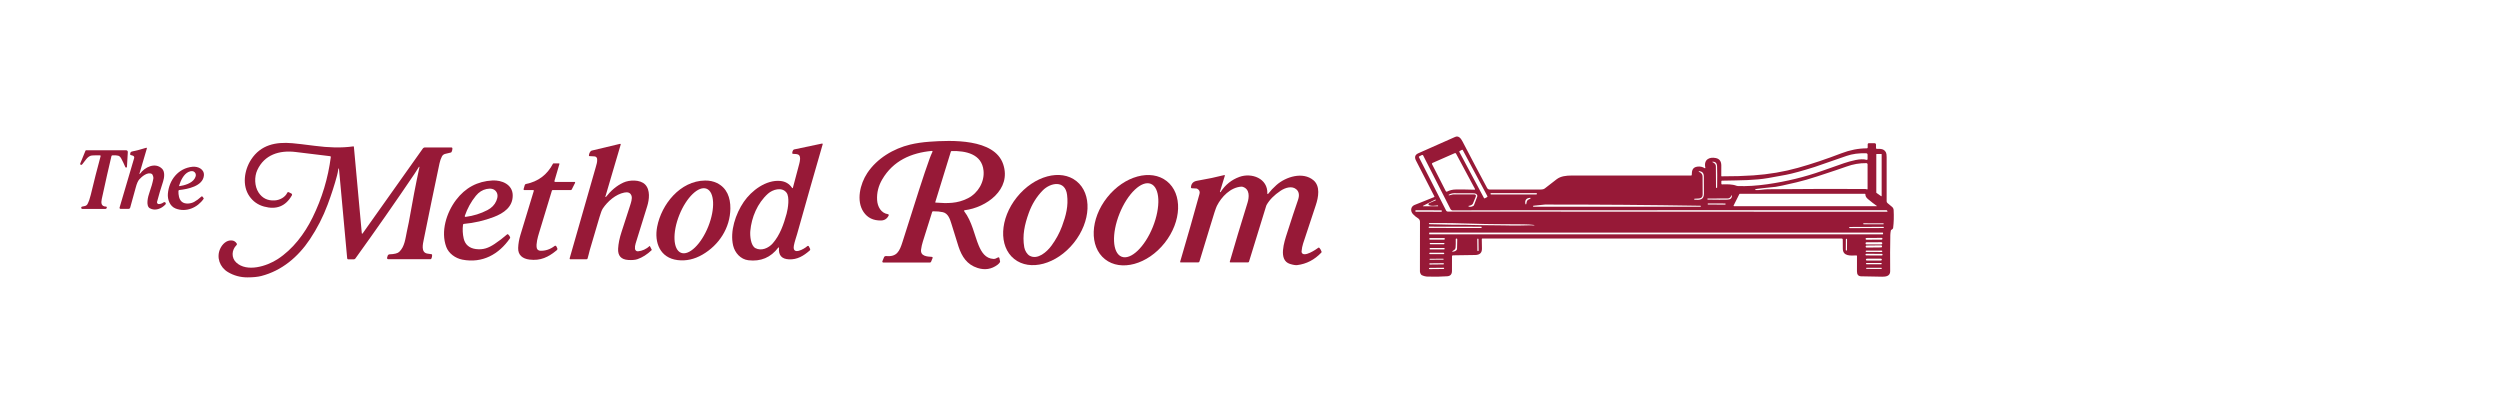
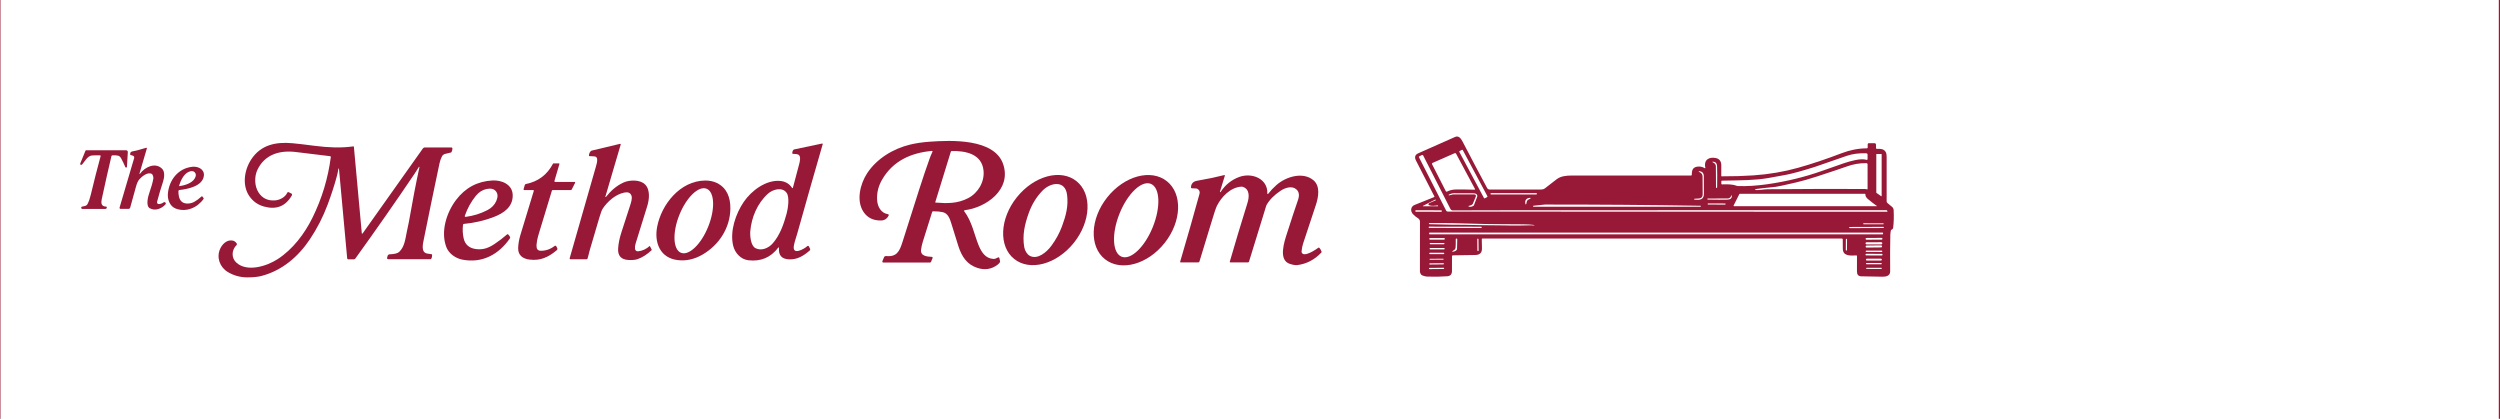
<svg xmlns="http://www.w3.org/2000/svg" version="1.1" viewBox="0.00 0.00 2322.00 389.00">
+   <path fill="#971937" d="   M 0.45 0.00   L 0.45 389.00   L 0.00 389.00   L 0.00 0.00   L 0.45 0.00   Z" />
+   <path fill="#971937" d="   M 2322.00 0.00   L 2322.00 389.00   L 2320.88 389.00   L 2320.89 0.00   L 2322.00 0.00   Z" />
  <path fill="#971937" d="   M 1583.94 155.76   C 1582.23 148.40 1587.43 145.47 1593.70 146.81   Q 1598.66 147.86 1598.74 153.53   Q 1598.84 160.70 1598.72 163.38   A 0.37 0.37 0.0 0 0 1599.09 163.77   Q 1615.35 163.81 1628.48 162.90   Q 1650.27 161.39 1669.92 155.89   Q 1689.08 150.53 1710.31 142.37   Q 1722.22 137.79 1733.98 137.77   A 0.74 0.73 -0.4 0 0 1734.71 137.04   L 1734.71 134.05   A 1.04 1.04 0.0 0 1 1735.75 133.01   L 1741.13 133.01   A 1.31 1.31 0.0 0 1 1742.44 134.32   L 1742.44 137.57   A 0.68 0.68 0.0 0 0 1743.12 138.25   C 1746.66 138.24 1749.85 138.02 1751.71 141.64   Q 1752.30 142.78 1752.31 145.95   Q 1752.40 166.05 1752.32 186.93   A 2.14 2.13 20.1 0 0 1753.10 188.60   L 1757.35 192.15   A 4.10 4.10 0.0 0 1 1758.81 195.06   Q 1759.29 204.09 1758.35 211.60   A 1.72 1.67 -21.8 0 1 1757.94 212.52   Q 1757.44 213.10 1756.81 213.39   A 1.10 1.08 83.6 0 0 1756.21 214.16   Q 1755.77 216.42 1755.73 218.25   Q 1755.41 233.99 1755.59 252.00   C 1755.63 256.43 1751.55 257.04 1748.26 257.01   Q 1735.74 256.90 1728.57 256.63   Q 1724.67 256.49 1724.74 251.96   Q 1724.85 245.05 1724.77 237.79   A 0.56 0.56 0.0 0 0 1724.18 237.23   C 1719.04 237.44 1711.73 238.19 1711.61 231.15   Q 1711.51 224.94 1711.55 222.41   A 0.87 0.87 0.0 0 0 1710.68 221.53   L 1376.85 221.53   A 0.56 0.55 -0.5 0 0 1376.29 222.09   Q 1376.31 226.60 1376.43 230.77   Q 1376.60 236.67 1370.34 236.84   Q 1360.45 237.11 1349.51 237.15   A 0.90 0.90 0.0 0 0 1348.61 238.05   Q 1348.57 250.49 1348.59 251.50   Q 1348.65 256.28 1344.20 256.60   Q 1336.70 257.15 1326.26 256.93   Q 1323.27 256.87 1320.58 255.57   A 1.95 1.84 83.6 0 1 1319.85 254.95   Q 1318.84 253.52 1318.83 252.14   Q 1318.74 234.07 1318.88 205.96   A 3.75 3.74 15.7 0 0 1317.06 202.73   Q 1314.73 201.35 1312.38 198.90   C 1309.75 196.16 1310.20 191.90 1313.71 190.42   Q 1321.40 187.18 1332.06 183.05   A 0.42 0.41 -24.3 0 0 1332.28 182.48   Q 1321.53 161.32 1315.22 149.23   Q 1312.65 144.31 1317.51 142.27   Q 1321.48 140.61 1351.48 127.20   C 1354.73 125.75 1356.84 128.43 1358.40 131.42   Q 1370.32 154.34 1381.23 174.61   A 2.66 2.66 0.0 0 0 1383.61 176.02   Q 1385.61 175.99 1431.04 176.01   Q 1433.58 176.02 1434.92 174.94   Q 1440.79 170.25 1445.91 166.42   C 1449.65 163.60 1454.73 163.04 1459.76 163.03   Q 1529.16 162.94 1570.74 163.02   A 0.56 0.56 0.0 0 0 1571.31 162.46   C 1571.34 158.39 1571.98 155.34 1576.68 154.75   Q 1580.26 154.31 1583.32 156.21   A 0.42 0.41 -80.8 0 0 1583.94 155.76   Z   M 1358.65 139.417   A 0.61 0.61 0.0 0 0 1357.824 139.166   L 1355.707 140.297   A 0.61 0.61 0.0 0 0 1355.457 141.122   L 1378.31 183.923   A 0.61 0.61 0.0 0 0 1379.136 184.174   L 1381.253 183.043   A 0.61 0.61 0.0 0 0 1381.503 182.218   L 1358.65 139.417   Z   M 1369.98 175.53   L 1352.38 142.70   A 0.97 0.96 -25.8 0 0 1351.14 142.27   L 1330.43 151.38   A 0.78 0.77 -25.3 0 0 1330.05 152.43   L 1342.83 177.51   A 0.94 0.93 -26.7 0 0 1344.09 177.92   Q 1347.78 176.05 1352.25 175.99   Q 1359.80 175.90 1369.56 176.20   A 0.46 0.46 0.0 0 0 1369.98 175.53   Z   M 1734.60 143.61   A 1.24 1.24 0.0 0 0 1733.40 142.37   Q 1723.11 142.01 1715.04 144.82   Q 1687.05 154.56 1685.56 155.04   Q 1667.99 160.59 1658.90 162.35   Q 1650.23 164.02 1642.23 165.38   C 1629.64 167.53 1617.73 167.44 1599.35 167.81   A 0.57 0.57 0.0 0 0 1598.79 168.38   L 1598.79 170.68   A 0.58 0.58 0.0 0 0 1599.38 171.26   C 1604.07 171.15 1608.70 170.96 1612.94 172.56   A 3.93 3.90 56.0 0 0 1614.20 172.81   Q 1626.48 173.24 1641.42 171.12   Q 1668.08 167.33 1692.25 158.75   Q 1710.15 152.39 1712.77 151.55   C 1718.92 149.57 1728.32 146.75 1733.64 148.47   A 0.74 0.73 -80.9 0 0 1734.60 147.77   L 1734.60 143.61   Z   M 1743.03 143.01   A 0.32 0.32 0.0 0 0 1742.71 143.33   L 1742.71 178.87   A 0.32 0.32 0.0 0 0 1742.85 179.14   L 1747.18 182.20   A 0.32 0.32 0.0 0 0 1747.68 181.94   L 1747.68 143.33   A 0.32 0.32 0.0 0 0 1747.36 143.01   L 1743.03 143.01   Z   M 1406.46 196.55   L 1752.77 196.67   A 0.33 0.33 0.0 0 0 1753.07 196.19   L 1752.84 195.74   A 0.97 0.96 76.4 0 0 1751.98 195.21   L 1405.54 195.30   L 1349.34 195.43   A 2.45 2.44 76.5 0 1 1347.16 194.09   L 1321.82 144.35   A 0.85 0.84 62.7 0 0 1320.68 143.98   L 1318.11 145.28   A 0.52 0.52 0.0 0 0 1317.89 145.98   L 1343.11 195.49   A 1.93 1.90 -13.3 0 0 1344.82 196.53   L 1406.46 196.55   Z   M 1590.56 150.23   A 0.17 0.17 0.0 0 0 1590.50 150.56   Q 1593.76 152.03 1593.70 154.35   Q 1593.62 156.88 1593.83 174.18   A 0.32 0.32 0.0 0 0 1594.15 174.50   L 1594.51 174.50   A 0.37 0.37 0.0 0 0 1594.88 174.13   Q 1595.06 160.88 1594.83 154.53   Q 1594.67 150.02 1590.56 150.23   Z   M 1630.59 176.52   C 1633.69 176.83 1638.16 175.82 1641.79 175.78   Q 1686.90 175.35 1732.23 175.52   C 1732.94 175.53 1733.46 175.75 1734.09 175.90   A 0.42 0.42 0.0 0 0 1734.61 175.49   L 1734.61 152.70   A 1.20 1.19 0.5 0 0 1733.43 151.51   Q 1724.03 151.42 1715.13 154.67   Q 1708.76 157.00 1687.79 163.85   Q 1676.98 167.38 1668.68 169.33   Q 1652.17 173.20 1649.25 173.52   C 1641.30 174.40 1630.76 175.32 1630.31 175.82   A 0.42 0.42 0.0 0 0 1630.59 176.52   Z   M 1577.91 159.57   Q 1581.36 160.89 1581.34 164.05   Q 1581.30 172.72 1581.43 180.42   C 1581.52 185.39 1576.80 184.16 1573.93 184.58   A 0.44 0.44 0.0 0 0 1573.96 185.46   C 1578.36 185.79 1582.57 185.93 1582.59 180.00   Q 1582.62 171.89 1582.52 163.73   Q 1582.46 159.16 1578.02 159.02   A 0.29 0.28 56.4 0 0 1577.91 159.57   Z   M 1427.51 179.98   A 0.62 0.62 0.0 0 0 1426.89 179.36   L 1384.97 179.36   A 0.62 0.62 0.0 0 0 1384.35 179.98   L 1384.35 180.02   A 0.62 0.62 0.0 0 0 1384.97 180.64   L 1426.89 180.64   A 0.62 0.62 0.0 0 0 1427.51 180.02   L 1427.51 179.98   Z   M 1364.08 191.84   Q 1366.15 192.55 1368.39 191.27   A 1.50 1.45 -6.0 0 0 1369.07 190.46   Q 1369.86 188.07 1371.91 183.03   C 1372.80 180.85 1370.92 179.64 1368.99 179.54   Q 1366.23 179.40 1350.56 179.47   C 1348.71 179.48 1347.15 180.02 1345.70 180.83   A 0.34 0.34 0.0 0 0 1345.95 181.46   L 1349.29 180.62   A 2.37 2.33 37.4 0 1 1349.86 180.55   L 1369.43 180.55   A 1.42 1.42 0.0 0 1 1370.74 182.51   L 1368.05 189.08   A 1.93 1.80 -12.8 0 1 1367.65 189.67   Q 1366.50 190.85 1364.14 191.19   A 0.34 0.34 0.0 0 0 1364.08 191.84   Z   M 1743.17 191.24   Q 1739.50 188.72 1734.87 184.83   Q 1732.50 182.85 1732.57 180.48   A 0.48 0.47 -89.4 0 0 1732.10 179.99   L 1616.06 179.99   A 0.69 0.68 -76.6 0 0 1615.45 180.37   L 1610.16 190.91   A 0.41 0.40 -76.8 0 0 1610.52 191.50   L 1743.09 191.50   A 0.14 0.14 0.0 0 0 1743.17 191.24   Z   M 1608.58 181.43   A 0.16 0.16 0.0 0 0 1608.27 181.37   Q 1606.88 184.42 1604.71 184.35   Q 1602.35 184.26 1586.15 184.38   A 0.30 0.30 0.0 0 0 1585.85 184.68   L 1585.85 185.02   A 0.35 0.35 0.0 0 0 1586.19 185.37   Q 1598.60 185.59 1604.54 185.41   Q 1608.76 185.28 1608.58 181.43   Z   M 1417.34 185.37   Q 1416.23 186.83 1416.79 189.48   A 0.42 0.42 0.0 0 0 1417.61 189.45   Q 1417.96 187.00 1418.52 186.26   Q 1419.08 185.52 1421.34 184.53   A 0.42 0.42 0.0 0 0 1421.15 183.73   Q 1418.45 183.91 1417.34 185.37   Z   M 1321.78 191.58   L 1335.55 191.58   A 0.15 0.15 0.0 0 0 1335.70 191.43   L 1335.70 191.17   A 0.39 0.39 0.0 0 0 1335.27 190.78   C 1332.34 191.11 1329.87 191.58 1327.34 190.59   A 1.01 1.01 0.0 0 1 1327.31 188.73   L 1333.51 186.04   A 0.13 0.13 0.0 0 0 1333.58 185.88   L 1333.47 185.58   A 0.34 0.33 -23.4 0 0 1333.01 185.40   L 1321.69 191.17   A 0.22 0.21 -58.1 0 0 1321.78 191.58   Z   M 1602.76 189.495   A 0.48 0.48 0.0 0 0 1602.281 189.014   L 1586.541 188.986   A 0.48 0.48 0.0 0 0 1586.06 189.465   L 1586.06 189.505   A 0.48 0.48 0.0 0 0 1586.539 189.986   L 1602.279 190.014   A 0.48 0.48 0.0 0 0 1602.76 189.535   L 1602.76 189.495   Z   M 1579.68 191.35   A 0.24 0.24 0.0 0 0 1579.44 191.11   Q 1508.03 189.95 1435.00 189.99   Q 1433.89 189.99 1424.31 191.07   A 0.41 0.40 86.9 0 0 1423.95 191.48   L 1423.95 191.82   A 0.18 0.17 90.0 0 0 1424.12 192.00   L 1579.53 192.00   A 0.15 0.15 0.0 0 0 1579.68 191.85   L 1579.68 191.35   Z   M 1339.24 195.992   A 0.65 0.65 0.0 0 0 1338.591 195.34   L 1315.151 195.299   A 0.65 0.65 0.0 0 0 1314.5 195.948   L 1314.5 196.008   A 0.65 0.65 0.0 0 0 1315.149 196.66   L 1338.589 196.701   A 0.65 0.65 0.0 0 0 1339.24 196.052   L 1339.24 195.992   Z   M 1425.12 209.09   Q 1425.02 208.99 1424.18 208.87   Q 1420.96 208.42 1414.75 208.35   C 1396.65 208.14 1384.22 208.34 1367.09 207.71   Q 1347.60 206.99 1327.41 207.19   A 0.28 0.28 0.0 0 0 1327.16 207.61   L 1327.48 208.21   A 0.07 0.05 69.7 0 0 1327.53 208.24   Q 1337.68 208.37 1347.85 208.70   C 1354.26 208.92 1359.03 208.61 1364.48 208.91   Q 1367.27 209.07 1376.96 209.14   Q 1393.10 209.26 1396.69 209.35   Q 1406.14 209.60 1410.80 209.48   Q 1424.31 209.13 1424.93 209.37   A 0.17 0.17 0.0 0 0 1425.12 209.09   Z   M 1749.53 207.797   A 0.37 0.37 0.0 0 0 1749.161 207.426   L 1730.941 207.394   A 0.37 0.37 0.0 0 0 1730.57 207.763   L 1730.57 207.904   A 0.37 0.37 0.0 0 0 1730.939 208.274   L 1749.159 208.306   A 0.37 0.37 0.0 0 0 1749.53 207.936   L 1749.53 207.797   Z   M 1376.22 211.163   A 0.59 0.59 0.0 0 0 1375.631 210.572   L 1327.531 210.488   A 0.59 0.59 0.0 0 0 1326.94 211.077   L 1326.94 211.117   A 0.59 0.59 0.0 0 0 1327.529 211.708   L 1375.629 211.792   A 0.59 0.59 0.0 0 0 1376.22 211.203   L 1376.22 211.163   Z   M 1749.75 211.234   A 0.53 0.53 0.0 0 0 1749.218 210.706   L 1718.018 210.815   A 0.53 0.53 0.0 0 0 1717.49 211.346   L 1717.49 211.366   A 0.53 0.53 0.0 0 0 1718.022 211.894   L 1749.222 211.786   A 0.53 0.53 0.0 0 0 1749.75 211.254   L 1749.75 211.234   Z   M 1748.98 216.45   A 0.43 0.43 0.0 0 0 1748.55 216.02   L 1327.83 216.02   A 0.43 0.43 0.0 0 0 1327.40 216.45   L 1327.40 217.23   A 0.43 0.43 0.0 0 0 1327.83 217.66   L 1748.55 217.66   A 0.43 0.43 0.0 0 0 1748.98 217.23   L 1748.98 216.45   Z   M 1342 221.827   A 0.71 0.71 0.0 0 0 1341.289 221.119   L 1328.189 221.141   A 0.71 0.71 0.0 0 0 1327.48 221.853   L 1327.48 221.893   A 0.71 0.71 0.0 0 0 1328.191 222.601   L 1341.291 222.579   A 0.71 0.71 0.0 0 0 1342 221.867   L 1342 221.827   Z   M 1748.449 221.705   A 0.78 0.78 0.0 0 0 1747.664 220.931   L 1733.524 221.029   A 0.78 0.78 0.0 0 0 1732.75 221.815   L 1732.751 221.895   A 0.78 0.78 0.0 0 0 1733.536 222.669   L 1747.676 222.571   A 0.78 0.78 0.0 0 0 1748.45 221.785   L 1748.449 221.705   Z   M 1349.05 233.86   Q 1352.20 233.45 1353.10 231.89   A 1.58 1.58 0.0 0 0 1353.30 231.16   L 1353.49 222.17   A 0.58 0.58 0.0 0 0 1352.91 221.58   L 1352.63 221.58   A 0.52 0.52 0.0 0 0 1352.11 222.11   Q 1352.18 227.14 1351.93 229.97   A 2.99 2.98 79.9 0 1 1350.23 232.41   Q 1349.71 232.66 1348.86 233.45   A 0.24 0.24 0.0 0 0 1349.05 233.86   Z   M 1373.206 222.164   A 0.54 0.54 0.0 0 0 1372.659 221.63   L 1372.619 221.631   A 0.54 0.54 0.0 0 0 1372.086 222.177   L 1372.214 232.676   A 0.54 0.54 0.0 0 0 1372.761 233.21   L 1372.801 233.209   A 0.54 0.54 0.0 0 0 1373.334 232.663   L 1373.206 222.164   Z   M 1715.535 222.284   A 0.53 0.53 0.0 0 0 1715.008 221.75   L 1714.988 221.75   A 0.53 0.53 0.0 0 0 1714.455 222.276   L 1714.385 232.216   A 0.53 0.53 0.0 0 0 1714.912 232.75   L 1714.932 232.75   A 0.53 0.53 0.0 0 0 1715.465 232.224   L 1715.535 222.284   Z   M 1748.26 225.953   A 0.98 0.98 0.0 0 0 1747.276 224.976   L 1733.697 225.024   A 0.98 0.98 0.0 0 0 1732.72 226.007   L 1732.72 226.047   A 0.98 0.98 0.0 0 0 1733.704 227.024   L 1747.283 226.976   A 0.98 0.98 0.0 0 0 1748.26 225.993   L 1748.26 225.953   Z   M 1341.63 226.26   A 0.56 0.56 0.0 0 0 1341.07 225.70   L 1328.45 225.70   A 0.56 0.56 0.0 0 0 1327.89 226.26   L 1327.89 226.30   A 0.56 0.56 0.0 0 0 1328.45 226.86   L 1341.07 226.86   A 0.56 0.56 0.0 0 0 1341.63 226.30   L 1341.63 226.26   Z   M 1748.039 228.79   A 0.90 0.90 0.0 0 0 1747.13 227.9   L 1733.71 228.04   A 0.90 0.90 0.0 0 0 1732.82 228.95   L 1732.821 229.05   A 0.90 0.90 0.0 0 0 1733.73 229.94   L 1747.15 229.8   A 0.90 0.90 0.0 0 0 1748.04 228.89   L 1748.039 228.79   Z   M 1341.75 230.81   A 0.46 0.46 0.0 0 0 1341.29 230.35   L 1328.31 230.35   A 0.46 0.46 0.0 0 0 1327.85 230.81   L 1327.85 231.19   A 0.46 0.46 0.0 0 0 1328.31 231.65   L 1341.29 231.65   A 0.46 0.46 0.0 0 0 1341.75 231.19   L 1341.75 230.81   Z   M 1748.29 233.374   A 0.60 0.60 0.0 0 0 1747.691 232.772   L 1733.451 232.748   A 0.60 0.60 0.0 0 0 1732.85 233.346   L 1732.85 233.406   A 0.60 0.60 0.0 0 0 1733.449 234.008   L 1747.689 234.032   A 0.60 0.60 0.0 0 0 1748.29 233.434   L 1748.29 233.374   Z   M 1341.43 235.37   A 0.62 0.62 0.0 0 0 1340.81 234.75   L 1328.11 234.75   A 0.62 0.62 0.0 0 0 1327.49 235.37   L 1327.49 235.41   A 0.62 0.62 0.0 0 0 1328.11 236.03   L 1340.81 236.03   A 0.62 0.62 0.0 0 0 1341.43 235.41   L 1341.43 235.37   Z   M 1748.53 236.488   A 0.70 0.70 0.0 0 0 1747.833 235.785   L 1733.373 235.735   A 0.70 0.70 0.0 0 0 1732.67 236.432   L 1732.67 236.532   A 0.70 0.70 0.0 0 0 1733.367 237.235   L 1747.827 237.285   A 0.70 0.70 0.0 0 0 1748.53 236.588   L 1748.53 236.488   Z   M 1340.85 240.726   A 0.42 0.42 0.0 0 0 1340.428 240.308   L 1328.148 240.372   A 0.42 0.42 0.0 0 0 1327.73 240.794   L 1327.73 240.814   A 0.42 0.42 0.0 0 0 1328.152 241.232   L 1340.432 241.168   A 0.42 0.42 0.0 0 0 1340.85 240.746   L 1340.85 240.726   Z   M 1747.87 241.097   A 0.84 0.84 0.0 0 0 1747.028 240.258   L 1733.869 240.281   A 0.84 0.84 0.0 0 0 1733.03 241.123   L 1733.03 241.163   A 0.84 0.84 0.0 0 0 1733.871 242.001   L 1747.032 241.978   A 0.84 0.84 0.0 0 0 1747.87 241.137   L 1747.87 241.097   Z   M 1747.75 244.873   A 0.57 0.57 0.0 0 0 1747.181 244.302   L 1733.681 244.278   A 0.57 0.57 0.0 0 0 1733.11 244.847   L 1733.11 244.887   A 0.57 0.57 0.0 0 0 1733.679 245.458   L 1747.179 245.482   A 0.57 0.57 0.0 0 0 1747.75 244.913   L 1747.75 244.873   Z   M 1341.099 244.979   A 0.53 0.53 0.0 0 0 1340.564 244.455   L 1328.065 244.585   A 0.53 0.53 0.0 0 0 1327.54 245.121   L 1327.541 245.161   A 0.53 0.53 0.0 0 0 1328.076 245.685   L 1340.575 245.554   A 0.53 0.53 0.0 0 0 1341.1 245.019   L 1341.099 244.979   Z   M 1341.319 249.236   A 0.55 0.55 0.0 0 0 1340.764 248.692   L 1327.764 248.828   A 0.55 0.55 0.0 0 0 1327.22 249.384   L 1327.221 249.424   A 0.55 0.55 0.0 0 0 1327.776 249.968   L 1340.776 249.832   A 0.55 0.55 0.0 0 0 1341.32 249.276   L 1341.319 249.236   Z   M 1747.83 249.233   A 0.50 0.50 0.0 0 0 1747.331 248.732   L 1733.751 248.708   A 0.50 0.50 0.0 0 0 1733.25 249.207   L 1733.25 249.247   A 0.50 0.50 0.0 0 0 1733.749 249.748   L 1747.329 249.772   A 0.50 0.50 0.0 0 0 1747.83 249.273   L 1747.83 249.233   Z" />
  <path fill="#971937" d="   M 824.77 198.95   A 0.85 0.84 17.5 0 1 825.40 200.15   Q 823.17 204.70 818.28 204.79   Q 807.59 204.99 802.11 196.94   C 795.05 186.54 798.85 170.83 805.52 160.74   C 814.49 147.17 829.85 137.98 845.50 134.25   Q 853.52 132.34 863.29 131.63   C 883.41 130.18 923.61 128.49 931.75 152.50   C 939.70 175.97 916.07 192.81 895.95 195.26   A 0.60 0.59 -22.3 0 0 895.55 196.21   C 902.83 205.64 905.22 219.01 909.00 227.98   C 911.61 234.16 915.23 240.14 922.82 240.50   Q 924.50 240.58 926.93 239.11   A 0.88 0.87 68.4 0 1 928.23 239.68   L 928.89 242.84   A 0.88 0.88 0.0 0 1 928.77 243.51   Q 927.79 244.96 926.46 245.95   Q 918.16 252.13 907.97 248.89   C 898.11 245.74 893.40 238.41 890.27 229.02   Q 888.64 224.14 883.69 207.89   C 882.34 203.46 880.63 198.20 875.73 197.07   Q 872.06 196.23 866.63 196.24   A 0.88 0.88 0.0 0 0 865.79 196.86   Q 861.48 210.80 857.14 224.39   Q 855.99 228.01 855.49 231.77   C 854.66 238.08 861.33 238.31 865.53 238.58   A 0.78 0.78 0.0 0 1 866.20 239.65   L 864.76 243.16   A 1.07 1.06 11.0 0 1 863.77 243.82   L 820.35 243.82   A 0.85 0.85 0.0 0 1 819.56 242.64   L 821.07 238.95   A 1.79 1.78 -76.3 0 1 822.87 237.85   C 832.97 238.72 835.44 233.67 838.37 224.34   Q 844.97 203.31 853.50 176.76   Q 859.36 158.53 863.40 147.39   Q 864.60 144.09 866.11 140.88   A 0.52 0.52 0.0 0 0 865.59 140.15   C 846.18 141.93 829.53 149.38 819.45 166.56   Q 814.05 175.74 814.66 185.79   C 815.02 191.91 818.28 197.97 824.77 198.95   Z   M 868.68 187.75   A 0.33 0.32 -80.1 0 0 868.97 188.17   C 879.85 188.95 889.03 189.25 899.10 184.09   C 908.40 179.33 914.55 168.98 913.51 158.51   C 911.97 142.85 896.76 140.00 883.92 140.28   A 0.85 0.84 -81.9 0 0 883.13 140.88   L 868.68 187.75   Z" />
  <path fill="#971937" d="   M 314.84 156.76   A 0.27 0.27 0.0 0 0 314.30 156.74   Q 313.70 160.58 313.04 163.03   Q 309.62 175.82 304.31 190.06   Q 297.96 207.08 287.79 222.30   C 276.85 238.67 261.71 251.46 242.62 256.36   Q 237.75 257.60 229.93 257.63   Q 219.91 257.65 211.61 252.66   C 204.13 248.17 200.82 239.02 204.50 231.04   C 206.44 226.82 210.37 222.87 215.33 223.32   Q 218.27 223.59 219.91 226.22   A 1.09 1.08 -38.0 0 1 219.74 227.57   C 215.08 232.10 214.67 239.45 219.48 243.88   C 229.37 253.00 247.71 247.32 257.90 240.68   C 272.02 231.48 282.83 217.24 290.30 202.05   Q 303.45 175.32 307.26 145.82   A 0.68 0.67 7.3 0 0 306.68 145.07   Q 300.50 144.23 274.38 141.15   C 259.52 139.40 245.62 143.61 238.98 157.98   C 236.15 164.10 236.30 172.84 240.13 178.77   Q 245.29 186.75 255.18 186.15   C 259.91 185.87 264.83 183.24 266.83 178.99   A 1.01 1.01 0.0 0 1 268.20 178.52   L 270.59 179.72   A 1.23 1.23 0.0 0 1 271.11 181.42   Q 262.54 196.58 245.28 191.86   Q 236.68 189.51 231.63 182.23   C 224.80 172.36 226.76 158.17 233.23 148.22   C 242.14 134.52 256.00 131.64 271.50 133.01   Q 277.44 133.53 292.65 135.48   C 305.01 137.07 316.77 137.56 328.22 135.95   A 0.41 0.41 0.0 0 1 328.69 136.32   L 336.04 216.66   A 0.40 0.40 0.0 0 0 336.77 216.86   L 392.69 138.02   A 2.58 2.57 17.7 0 1 394.79 136.94   L 419.34 136.94   A 0.86 0.85 -2.2 0 1 420.20 137.73   Q 420.32 139.24 419.44 141.08   A 1.14 1.13 5.6 0 1 418.69 141.69   L 413.50 142.93   A 4.64 4.64 0.0 0 0 410.42 145.37   Q 408.93 148.35 408.21 151.72   Q 400.73 187.04 393.65 222.18   C 392.78 226.50 390.66 234.69 397.11 235.56   Q 400.63 236.03 400.83 236.11   A 0.82 0.81 10.5 0 1 401.36 236.87   Q 401.37 238.87 400.64 240.22   A 1.02 1.01 -75.5 0 1 399.75 240.75   L 360.56 240.75   A 1.07 1.07 0.0 0 1 359.53 239.37   L 360.04 237.62   A 1.98 1.96 7.1 0 1 361.87 236.21   Q 368.63 235.97 370.78 233.95   C 375.97 229.07 376.52 221.37 377.94 214.82   Q 379.49 207.67 379.71 206.41   Q 384.68 177.88 389.59 155.18   A 0.25 0.25 0.0 0 0 389.13 154.99   Q 386.42 159.34 384.88 161.63   Q 359.05 199.87 330.05 240.14   A 1.71 1.70 -72.1 0 1 328.67 240.85   L 323.34 240.85   A 0.87 0.87 0.0 0 1 322.47 240.06   L 314.84 156.76   Z" />
  <path fill="#971937" d="   M 723.55 230.22   A 0.38 0.38 0.0 0 0 722.87 229.95   Q 712.43 243.76 695.09 241.73   C 687.90 240.88 682.54 234.86 680.93 228.06   C 677.81 214.80 683.23 198.63 690.81 187.51   C 697.98 177.00 711.48 166.86 724.74 168.06   Q 731.84 168.71 735.76 174.62   A 0.36 0.36 0.0 0 0 736.41 174.50   Q 737.72 169.11 742.31 152.29   C 742.95 149.94 743.81 145.79 742.16 144.13   C 740.93 142.88 738.51 143.05 736.46 142.89   A 0.70 0.70 0.0 0 1 735.82 142.14   Q 735.93 140.44 736.71 139.40   A 1.70 1.67 12.1 0 1 737.72 138.76   L 763.56 133.32   A 0.49 0.49 0.0 0 1 764.13 133.94   Q 754.23 167.99 740.35 217.40   C 739.53 220.34 738.04 224.39 737.36 228.07   C 735.59 237.76 747.06 231.20 749.81 228.62   A 0.94 0.94 0.0 0 1 751.29 228.88   L 752.37 231.01   A 1.38 1.38 0.0 0 1 752.05 232.68   C 746.47 237.57 740.54 241.24 732.80 240.88   Q 722.58 240.42 723.55 230.22   Z   M 701.66 230.49   C 707.20 233.38 713.82 230.45 717.70 226.05   C 724.37 218.47 727.94 208.26 730.62 198.40   C 731.88 193.74 733.59 182.98 730.50 178.93   C 726.23 173.35 717.65 176.00 713.32 179.87   C 703.48 188.67 698.00 201.87 696.88 214.59   C 696.51 218.86 697.20 228.17 701.66 230.49   Z" />
  <path fill="#971937" d="   M 562.27 182.62   A 0.31 0.31 0.0 0 0 562.81 182.90   C 567.32 177.28 572.26 172.69 579.06 169.55   C 584.60 166.99 594.56 166.63 599.19 171.37   C 604.16 176.45 603.03 185.41 601.10 191.61   Q 596.49 206.45 590.38 226.12   Q 589.54 228.82 589.77 231.09   A 2.60 2.59 84.3 0 0 592.60 233.42   Q 598.52 232.85 603.35 228.52   A 0.17 0.17 0.0 0 1 603.61 228.57   L 605.34 231.98   A 0.29 0.28 -35.6 0 1 605.28 232.32   Q 598.93 238.33 592.12 240.70   Q 588.96 241.80 583.52 241.46   Q 573.56 240.84 574.11 230.93   Q 574.49 223.97 577.26 215.50   Q 584.68 192.72 585.22 190.95   C 585.98 188.46 587.50 184.37 586.50 181.70   C 585.35 178.66 582.81 178.28 579.84 178.86   C 571.88 180.42 564.36 186.98 559.89 193.67   Q 558.56 195.67 556.89 201.39   Q 551.84 218.72 547.79 232.24   C 546.88 235.29 546.59 237.60 545.74 240.11   A 1.03 1.03 0.0 0 1 544.76 240.82   L 529.71 240.82   A 0.66 0.66 0.0 0 1 529.08 239.98   Q 552.16 159.34 553.33 155.30   C 554.11 152.63 554.89 150.28 554.62 147.59   A 2.58 2.57 89.0 0 0 552.21 145.26   L 547.45 144.99   A 0.50 0.50 0.0 0 1 546.98 144.44   Q 547.26 141.56 548.98 140.18   A 1.52 1.51 18.6 0 1 549.59 139.88   L 575.87 133.60   A 0.54 0.53 -88.7 0 1 576.51 134.27   L 562.27 182.62   Z" />
  <path fill="#971937" d="   M 135.89 137.23   A 0.44 0.44 0.0 0 1 136.44 137.77   L 129.51 161.29   A 0.24 0.23 -19.3 0 0 129.93 161.49   C 134.42 155.17 144.17 150.41 150.55 156.73   C 153.38 159.53 152.59 165.20 151.44 168.70   Q 148.29 178.23 145.87 187.47   A 1.68 1.67 6.3 0 0 147.56 189.57   Q 149.77 189.48 151.98 187.95   A 1.30 1.30 0.0 0 1 153.67 189.90   C 149.93 193.90 144.09 196.18 139.19 193.46   C 135.12 191.20 137.54 182.39 138.79 178.87   Q 141.42 171.48 142.41 166.00   Q 142.70 164.39 141.58 162.18   A 1.66 1.64 -0.4 0 0 140.84 161.46   C 137.00 159.56 131.77 163.92 129.36 166.63   Q 127.49 168.74 126.06 174.23   Q 124.53 180.13 120.91 192.86   A 1.56 1.55 7.9 0 1 119.41 193.99   L 111.96 193.99   A 0.94 0.93 8.1 0 1 111.06 192.80   L 124.61 146.81   A 1.79 1.79 0.0 0 0 123.40 144.58   L 121.37 143.98   A 0.72 0.70 -77.9 0 1 120.87 143.19   C 121.09 141.63 121.16 140.97 122.97 140.63   Q 128.19 139.63 135.89 137.23   Z" />
  <path fill="#971937" d="   M 92.95 144.28   Q 88.30 144.19 85.41 144.41   C 81.32 144.72 78.64 150.08 76.51 152.48   Q 75.94 153.11 75.56 153.17   A 0.97 0.97 0.0 0 1 74.54 151.84   L 79.41 139.94   A 0.61 0.61 0.0 0 1 79.97 139.57   L 117.18 139.57   A 1.54 1.54 0.0 0 1 118.72 141.20   L 117.92 154.92   A 0.78 0.78 0.0 0 1 116.42 155.19   Q 114.58 150.98 112.76 147.50   Q 111.49 145.07 109.84 144.62   Q 107.82 144.07 104.38 144.29   A 0.96 0.95 4.8 0 0 103.50 145.03   Q 99.68 161.07 94.49 185.00   C 93.72 188.56 94.04 191.79 98.45 191.87   A 0.79 0.78 11.5 0 1 99.17 192.95   L 99.01 193.34   A 1.13 1.12 -78.6 0 1 97.97 194.04   L 76.53 194.04   A 1.09 1.09 0.0 0 1 76.30 191.88   L 78.82 191.35   A 3.69 3.66 7.7 0 0 81.32 189.46   Q 83.09 186.09 84.29 181.02   Q 88.73 162.39 93.47 144.98   A 0.56 0.56 0.0 0 0 92.95 144.28   Z" />
  <path fill="#971937" d="   M 515.55 168.96   L 533.68 168.96   A 0.55 0.55 0.0 0 1 534.17 169.76   L 531.05 175.97   A 0.98 0.98 0.0 0 1 530.17 176.52   L 513.36 176.52   A 0.80 0.79 8.4 0 0 512.60 177.08   Q 505.46 201.01 500.60 216.57   C 499.52 220.03 497.67 226.64 498.57 230.46   A 3.50 3.14 -4.6 0 0 501.77 232.89   Q 508.96 233.18 515.16 228.44   A 1.04 1.03 57.6 0 1 516.71 228.79   L 517.55 230.44   A 1.58 1.57 56.9 0 1 517.15 232.37   C 509.34 238.84 502.05 242.42 491.68 241.09   C 485.51 240.29 481.02 237.06 481.27 230.26   Q 481.47 224.51 483.34 218.30   Q 491.89 189.98 495.82 177.22   A 0.51 0.51 0.0 0 0 495.33 176.56   L 487.05 176.56   A 0.76 0.75 8.3 0 1 486.32 175.59   L 487.42 171.86   A 1.37 1.36 2.4 0 1 488.47 170.90   Q 505.50 167.53 513.64 151.99   A 0.42 0.41 -75.0 0 1 514.00 151.78   L 519.24 151.78   A 0.39 0.39 0.0 0 1 519.61 152.28   L 514.94 168.15   A 0.63 0.63 0.0 0 0 515.55 168.96   Z" />
  <path fill="#971937" d="   M 189.22 184.33   A 0.23 0.22 -43.8 0 1 189.21 184.57   C 183.40 192.95 172.83 197.49 163.09 193.66   C 157.70 191.55 155.49 185.32 155.93 179.90   C 156.97 167.29 165.47 156.16 178.88 154.88   C 183.92 154.40 189.91 157.16 189.38 163.01   C 188.48 172.96 174.14 175.71 166.57 176.48   A 0.95 0.94 87.6 0 0 165.73 177.40   C 165.67 180.95 166.19 185.04 168.81 187.34   C 171.79 189.95 177.19 189.23 180.31 187.54   Q 183.61 185.74 187.09 182.53   A 0.65 0.65 0.0 0 1 187.98 182.54   Q 188.61 183.15 189.22 184.33   Z   M 166.45 172.75   C 166.47 172.78 166.64 172.92 166.69 172.91   C 171.60 172.15 177.98 170.30 180.70 166.01   Q 182.96 162.43 181.02 160.18   Q 179.08 157.93 175.21 159.64   C 170.56 161.70 167.80 167.74 166.32 172.49   C 166.31 172.54 166.43 172.73 166.45 172.75   Z" />
  <path fill="#971937" d="   M 999.846 168.272   A 46.28 33.89 -51.3 0 1 997.359 225.579   A 46.28 33.89 -51.3 0 1 941.974 240.508   A 46.28 33.89 -51.3 0 1 944.461 183.201   A 46.28 33.89 -51.3 0 1 999.846 168.272   Z   M 956.42 237.58   C 963.82 241.55 972.35 233.99 976.66 228.10   Q 982.91 219.56 986.40 210.16   C 990.15 200.04 992.40 191.29 991.10 180.95   C 989.33 166.92 975.59 169.59 968.42 176.93   Q 959.86 185.69 955.47 197.96   C 951.64 208.66 949.41 218.70 951.34 229.69   C 951.88 232.77 953.92 236.24 956.42 237.58   Z" />
  <path fill="#971937" d="   M 1083.752 168.282   A 46.24 34.05 -51.6 0 1 1081.715 225.67   A 46.24 34.05 -51.6 0 1 1026.308 240.758   A 46.24 34.05 -51.6 0 1 1028.345 183.37   A 46.24 34.05 -51.6 0 1 1083.752 168.282   Z   M 1068.889 170.751   A 36.46 16.67 -68.1 0 0 1039.823 198.362   A 36.46 16.67 -68.1 0 0 1041.691 238.409   A 36.46 16.67 -68.1 0 0 1070.757 210.798   A 36.46 16.67 -68.1 0 0 1068.889 170.751   Z" />
  <path fill="#971937" d="   M 1133.09 178.00   A 0.35 0.35 0.0 0 0 1133.72 178.30   Q 1140.27 168.23 1151.23 164.28   C 1162.47 160.22 1177.65 165.62 1177.11 179.81   A 0.40 0.40 0.0 0 0 1177.83 180.07   Q 1181.14 175.77 1185.55 171.87   C 1194.31 164.11 1210.11 159.21 1219.90 167.38   C 1226.50 172.89 1224.59 183.13 1222.11 190.58   Q 1215.25 211.12 1210.29 226.30   Q 1209.26 229.47 1208.88 233.63   A 1.96 1.89 38.2 0 0 1209.00 234.49   C 1210.93 239.52 1222.50 231.62 1224.41 230.12   A 0.76 0.75 -40.3 0 1 1225.43 230.20   Q 1226.69 231.56 1227.45 233.65   A 0.96 0.95 57.3 0 1 1227.24 234.62   Q 1217.76 244.59 1204.95 246.22   Q 1202.56 246.52 1198.10 245.13   C 1186.96 241.64 1192.89 224.44 1195.45 216.44   Q 1201.73 196.81 1205.57 185.77   Q 1207.82 179.30 1204.16 175.96   C 1200.12 172.29 1193.78 174.27 1189.43 177.17   Q 1180.48 183.15 1176.40 190.36   A 4.45 4.25 -23.1 0 0 1176.06 191.15   L 1160.06 243.07   A 0.91 0.91 0.0 0 1 1159.19 243.71   L 1142.68 243.71   A 0.48 0.48 0.0 0 1 1142.22 243.09   Q 1149.14 219.05 1158.67 188.40   C 1160.25 183.32 1161.09 175.52 1154.06 173.47   A 3.25 3.07 49.5 0 0 1152.95 173.35   C 1142.87 174.03 1134.50 182.77 1130.26 191.19   Q 1128.83 194.01 1124.09 209.95   Q 1119.07 226.84 1114.04 242.91   A 1.14 1.13 -81.2 0 1 1112.96 243.71   L 1096.49 243.71   A 0.41 0.41 0.0 0 1 1096.10 243.19   Q 1106.19 208.93 1114.10 180.06   Q 1114.97 176.91 1111.92 175.27   A 1.67 1.62 60.0 0 0 1111.22 175.07   L 1107.01 174.87   A 0.90 0.90 0.0 0 1 1106.16 173.90   Q 1106.53 168.81 1111.83 167.90   Q 1126.40 165.37 1137.15 162.60   A 0.43 0.42 -88.4 0 1 1137.66 163.14   L 1133.09 178.00   Z" />
  <path fill="#971937" d="   M 430.05 208.71   Q 429.23 215.25 430.68 221.56   C 432.01 227.35 436.11 230.58 442.03 231.33   C 448.81 232.19 453.68 230.35 459.36 226.59   Q 465.44 222.56 471.03 217.67   A 0.68 0.68 0.0 0 1 471.93 217.67   Q 473.31 218.91 473.79 220.32   A 1.15 1.15 0.0 0 1 473.65 221.33   C 463.26 236.35 447.99 244.69 429.55 241.18   C 422.87 239.91 416.71 235.34 414.48 229.31   C 409.17 215.01 414.69 197.45 423.60 185.70   Q 436.48 168.72 457.37 167.62   C 466.10 167.16 476.03 171.32 476.21 181.23   C 476.42 192.25 467.83 198.02 458.59 201.56   Q 445.34 206.63 430.83 207.96   A 0.87 0.86 -88.7 0 0 430.05 208.71   Z   M 431.82 201.20   Q 432.07 201.50 432.47 201.44   Q 443.40 200.02 452.79 195.11   Q 458.61 192.07 460.96 186.66   Q 463.39 181.06 460.63 177.68   Q 457.86 174.29 451.89 175.55   Q 446.12 176.77 441.98 181.87   Q 435.29 190.09 431.71 200.51   Q 431.58 200.90 431.82 201.20   Z" />
  <path fill="#971937" d="   M 665.91 170.00   C 675.14 174.51 678.48 183.47 678.37 193.71   C 678.17 211.79 667.73 227.70 652.33 236.56   Q 641.08 243.03 629.33 241.57   C 613.05 239.55 607.54 225.28 610.37 210.62   C 614.40 189.76 631.69 168.02 654.84 167.68   Q 660.97 167.60 665.91 170.00   Z   M 656.295 175.301   A 32.03 14.47 -68.2 0 0 630.965 199.666   A 32.03 14.47 -68.2 0 0 632.505 234.779   A 32.03 14.47 -68.2 0 0 657.835 210.414   A 32.03 14.47 -68.2 0 0 656.295 175.301   Z" />
</svg>
